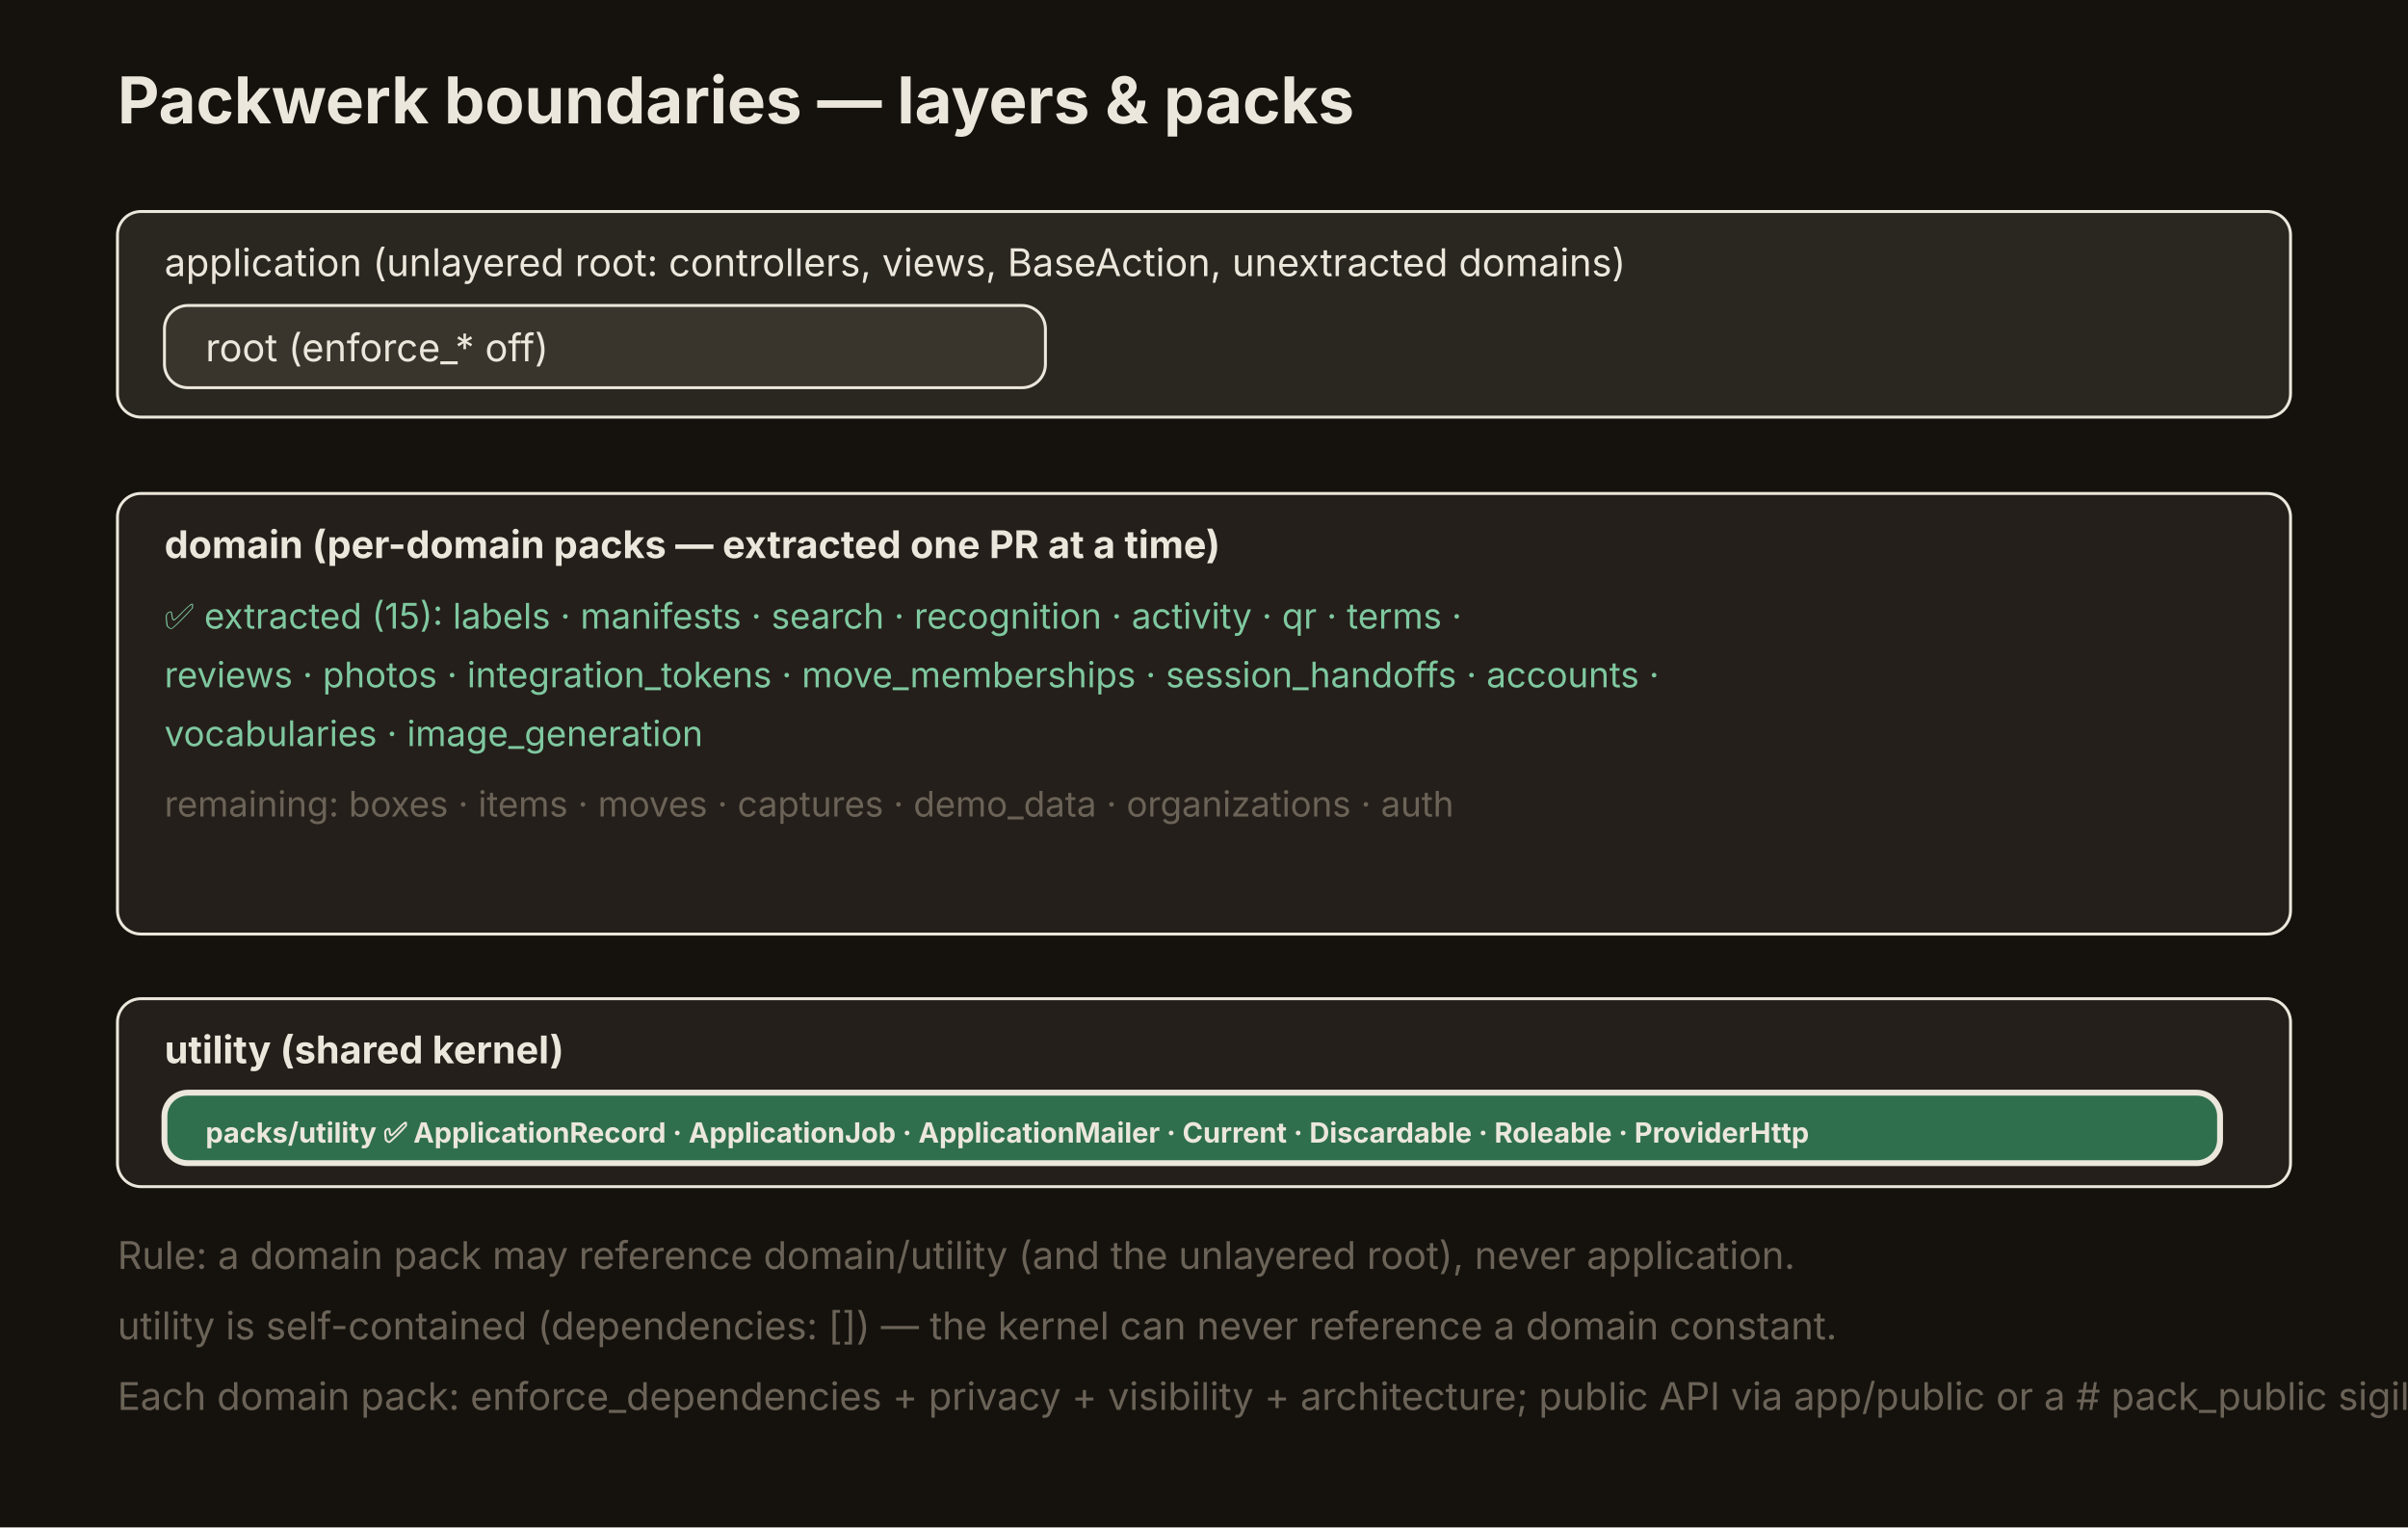
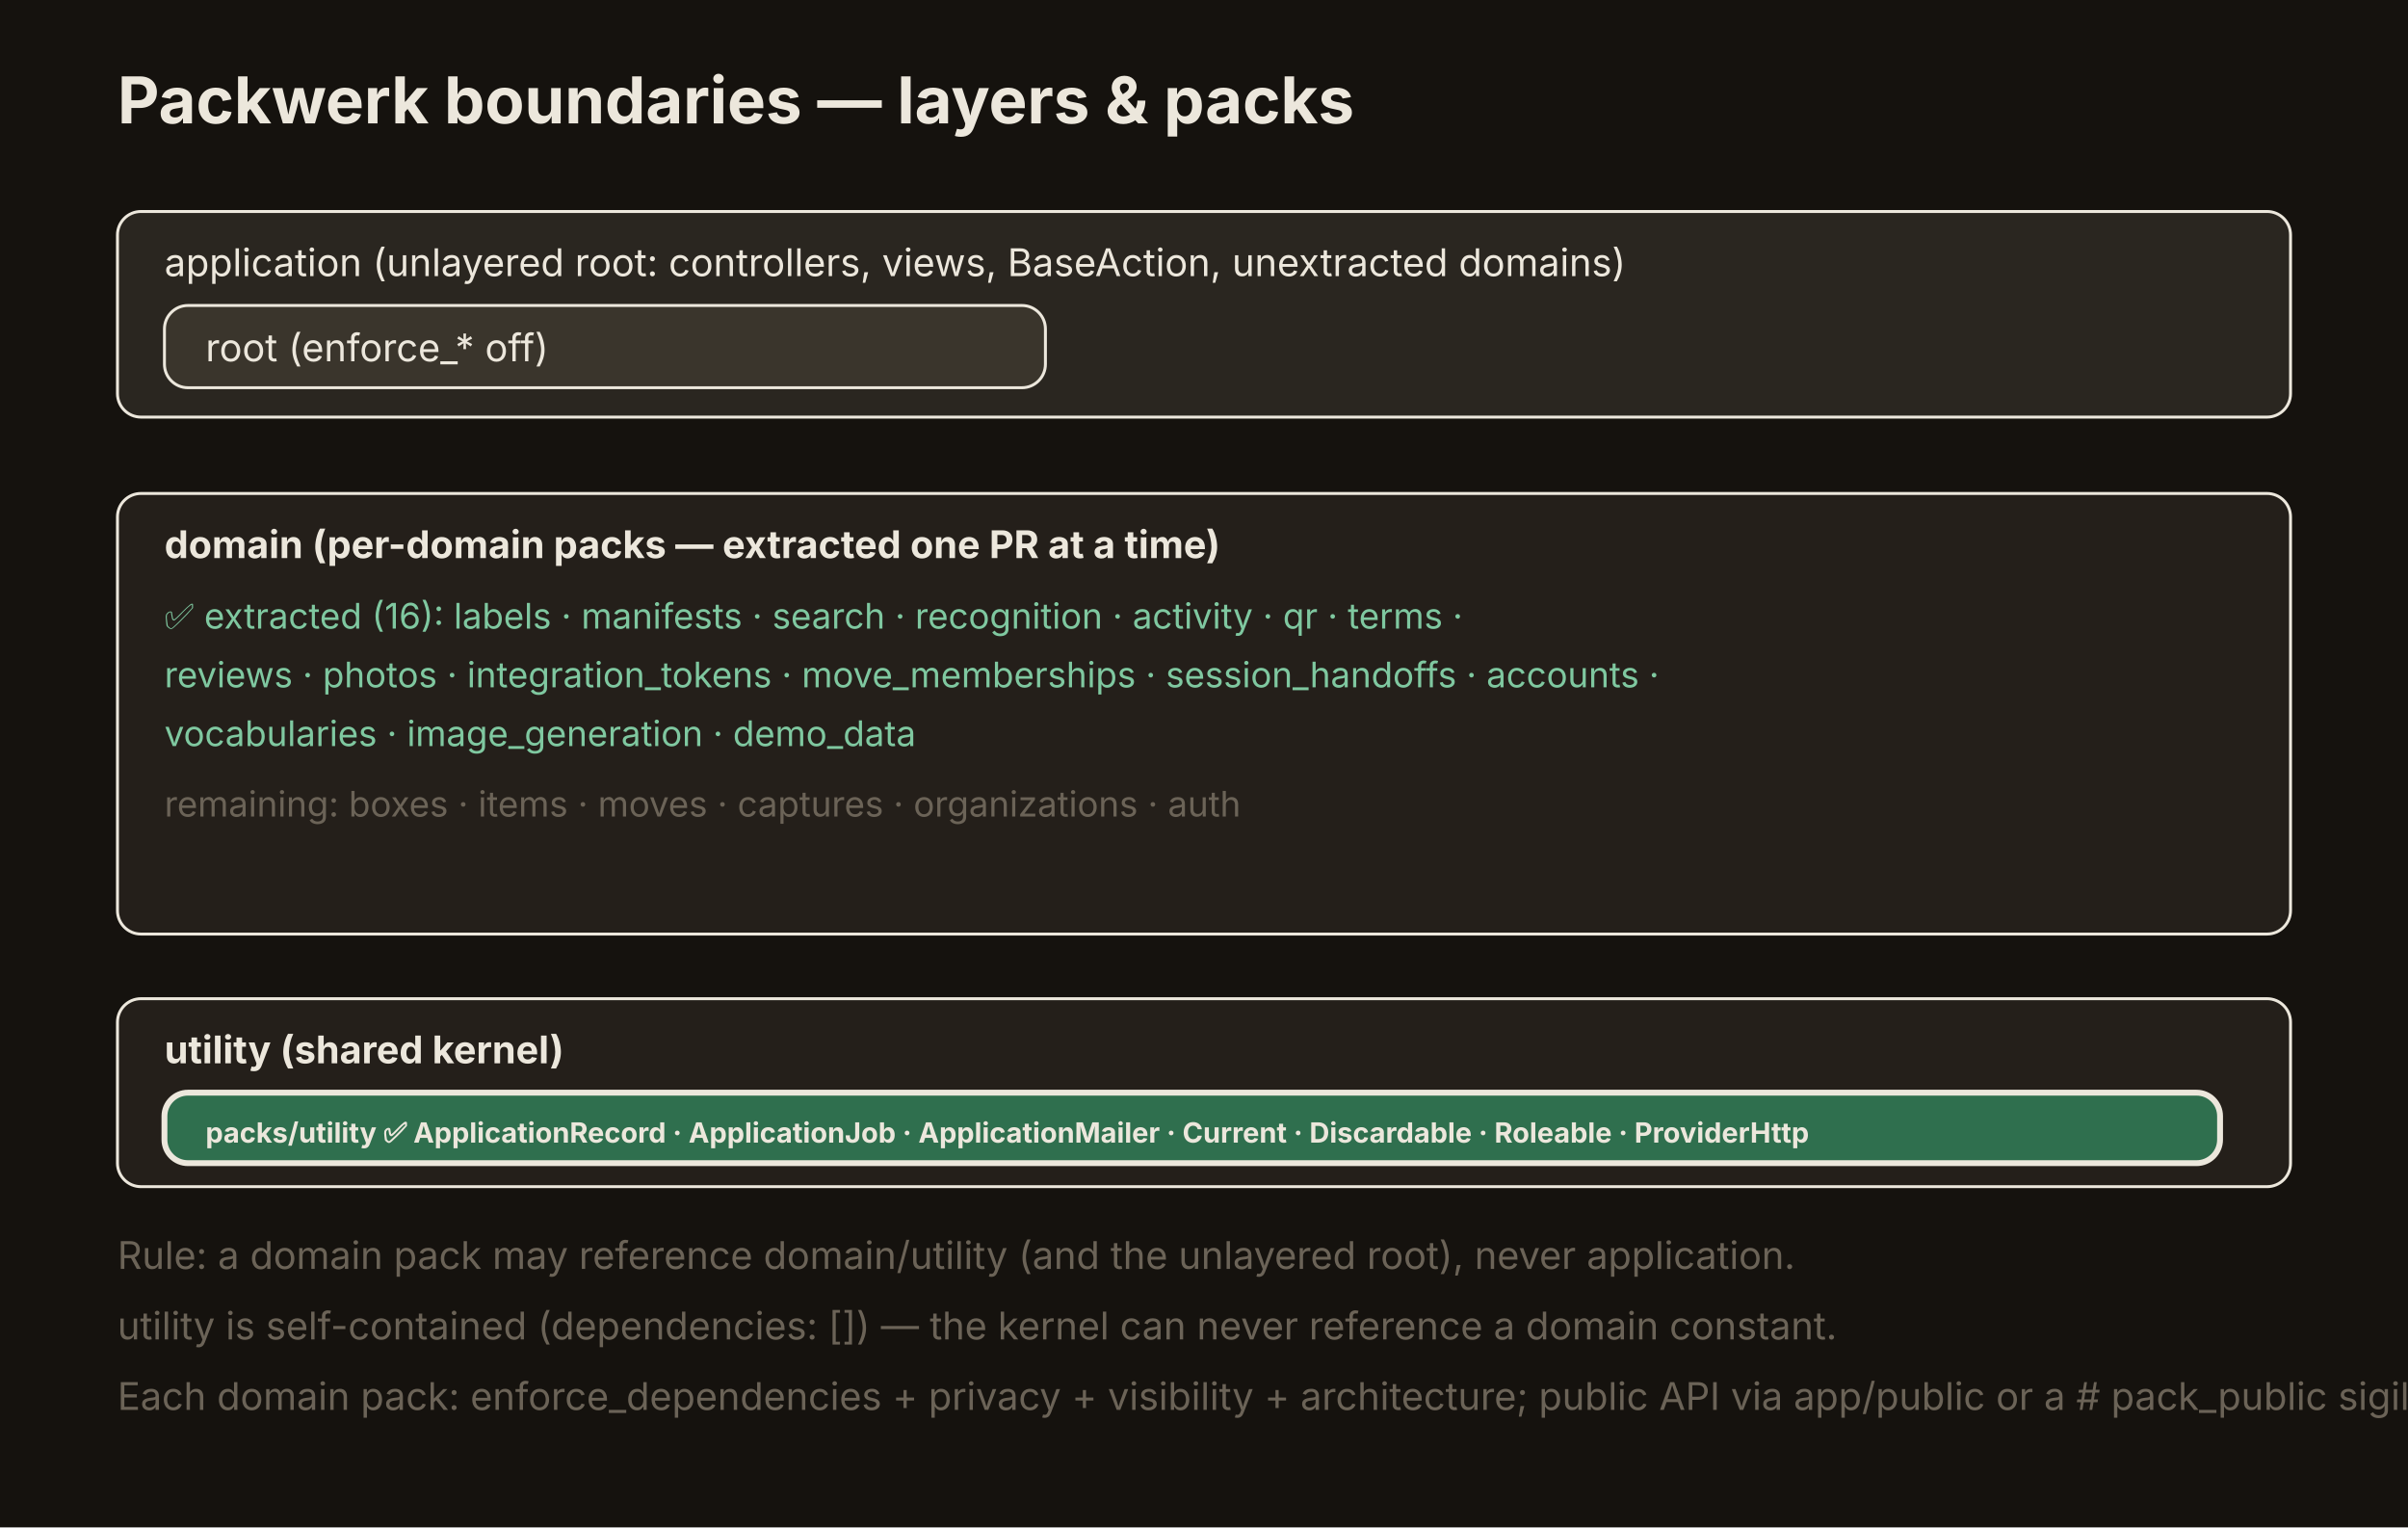
<svg xmlns="http://www.w3.org/2000/svg" width="820" height="520" viewBox="0 0 820 520">
  <rect x="0" y="0" width="820" height="520" rx="0" fill="#15120E" stroke="#15120E" stroke-width="0" />
  <text x="40" y="42" font-family="Inter,sans-serif" font-size="22" font-weight="bold" fill="#ECE7DC">Packwerk boundaries — layers &amp; packs</text>
  <rect x="40" y="72" width="740" height="70" rx="8" fill="#2A2620" stroke="#ECE7DC" stroke-width="1" />
  <text x="56" y="94" font-family="Inter,sans-serif" font-size="13" font-weight="normal" fill="#ECE7DC">application  (unlayered root: controllers, views, BaseAction, unextracted domains)</text>
  <rect x="56" y="104" width="300" height="28" rx="8" fill="#3A352C" stroke="#ECE7DC" stroke-width="1" />
  <text x="70" y="123" font-family="Inter,sans-serif" font-size="13" font-weight="normal" fill="#ECE7DC">root  (enforce_* off)</text>
  <rect x="40" y="168" width="740" height="150" rx="8" fill="#241F1A" stroke="#ECE7DC" stroke-width="1" />
  <text x="56" y="190" font-family="Inter,sans-serif" font-size="13" font-weight="bold" fill="#ECE7DC">domain  (per-domain packs — extracted one PR at a time)</text>
-   <text x="56" y="214" font-family="Inter,sans-serif" font-size="12" font-weight="normal" fill="#7FC8A0">✅ extracted (15): labels · manifests · search · recognition · activity · qr · terms ·</text>
+   <text x="56" y="214" font-family="Inter,sans-serif" font-size="12" font-weight="normal" fill="#7FC8A0">✅ extracted (16): labels · manifests · search · recognition · activity · qr · terms ·</text>
  <text x="56" y="234" font-family="Inter,sans-serif" font-size="12" font-weight="normal" fill="#7FC8A0">reviews · photos · integration_tokens · move_memberships · session_handoffs · accounts ·</text>
-   <text x="56" y="254" font-family="Inter,sans-serif" font-size="12" font-weight="normal" fill="#7FC8A0">vocabularies · image_generation</text>
-   <text x="56" y="278" font-family="Inter,sans-serif" font-size="12" font-weight="normal" fill="#6B6357">remaining: boxes · items · moves · captures · demo_data · organizations · auth</text>
+   <text x="56" y="254" font-family="Inter,sans-serif" font-size="12" font-weight="normal" fill="#7FC8A0">vocabularies · image_generation · demo_data</text>
+   <text x="56" y="278" font-family="Inter,sans-serif" font-size="12" font-weight="normal" fill="#6B6357">remaining: boxes · items · moves · captures · organizations · auth</text>
  <rect x="40" y="340" width="740" height="64" rx="8" fill="#241F1A" stroke="#ECE7DC" stroke-width="1" />
  <text x="56" y="362" font-family="Inter,sans-serif" font-size="13" font-weight="bold" fill="#ECE7DC">utility  (shared kernel)</text>
  <rect x="56" y="372" width="700" height="24" rx="8" fill="#2F6F4E" stroke="#ECE7DC" stroke-width="2" />
  <text x="70" y="389" font-family="Inter,sans-serif" font-size="9.5" font-weight="bold" fill="#ECE7DC">packs/utility ✅  ApplicationRecord · ApplicationJob · ApplicationMailer · Current · Discardable · Roleable · ProviderHttp</text>
  <text x="40" y="432" font-family="Inter,sans-serif" font-size="13" font-weight="normal" fill="#6B6357">Rule: a domain pack may reference domain/utility (and the unlayered root), never application.</text>
  <text x="40" y="456" font-family="Inter,sans-serif" font-size="13" font-weight="normal" fill="#6B6357">utility is self-contained (dependencies: []) — the kernel can never reference a domain constant.</text>
  <text x="40" y="480" font-family="Inter,sans-serif" font-size="13" font-weight="normal" fill="#6B6357">Each domain pack: enforce_dependencies + privacy + visibility + architecture; public API via app/public or a # pack_public sigil.</text>
</svg>
